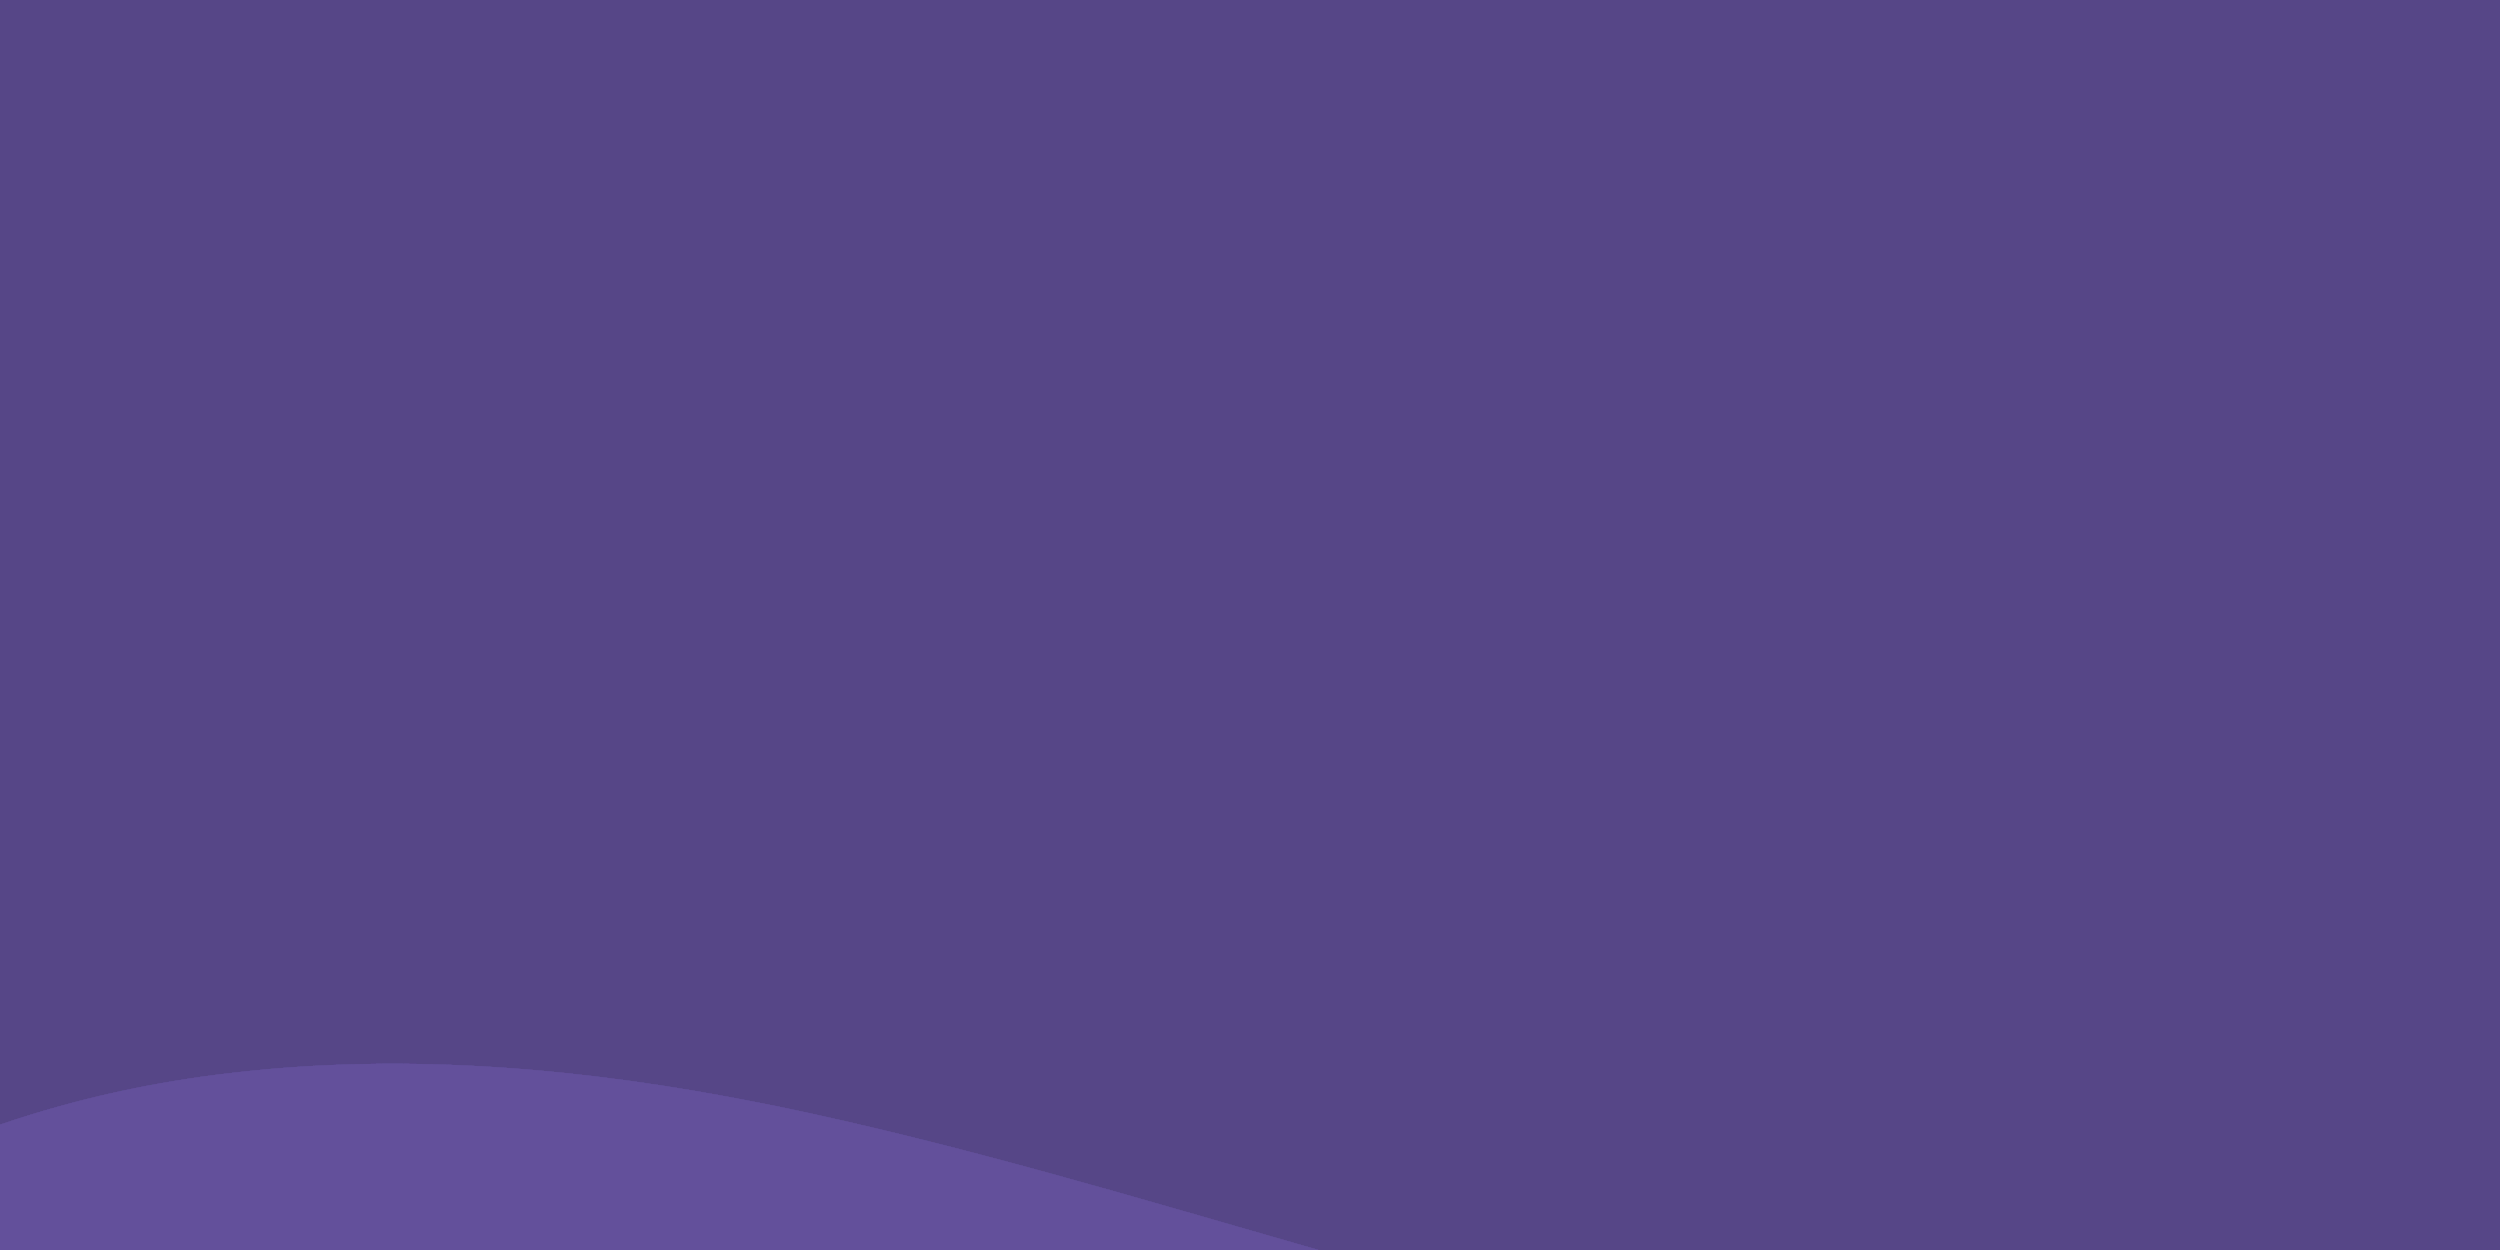
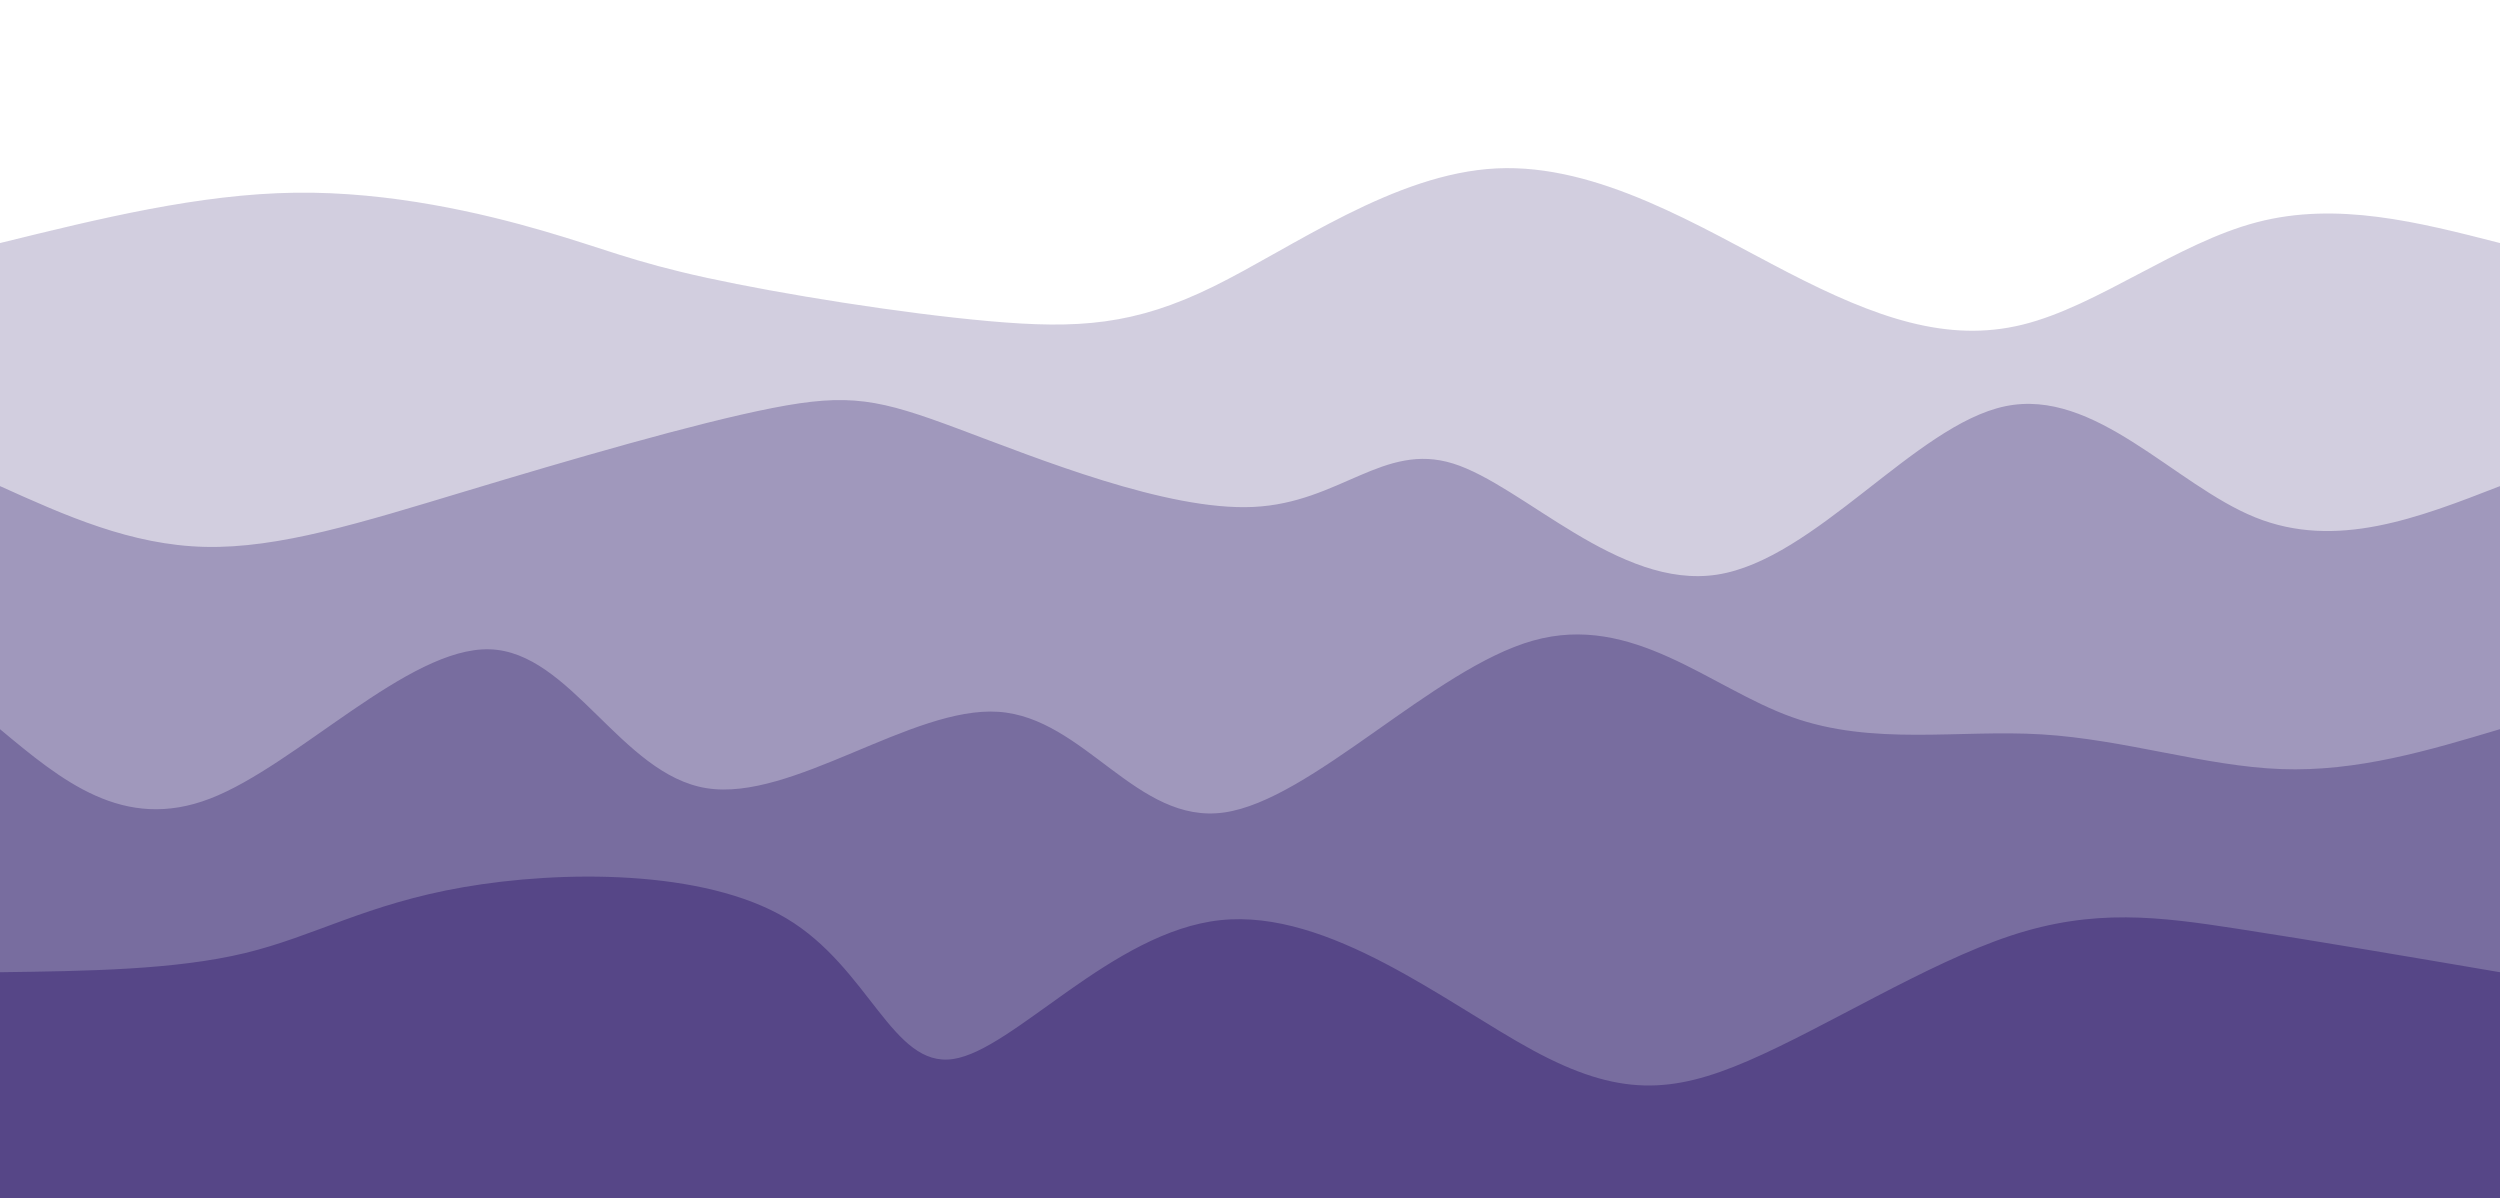
- <svg xmlns="http://www.w3.org/2000/svg" xmlns:xlink="http://www.w3.org/1999/xlink" width="100%" height="100%" viewBox="0 0 1600 800">
-   <rect fill="#564687" width="1600" height="800" />
-   <g fill-opacity="1">
-     <path id="wave1" fill="#5a498e" d="M486 705.8c-109.3-21.8-223.4-32.2-335.3-19.4C99.5 692.1 49 703 0 719.8V800h843.8c-115.9-33.2-230.8-68.1-347.6-92.2C492.8 707.1 489.4 706.5 486 705.8z" />
-     <animate xlink:href="#wave1" attributeName="d" from="M486 705.8c-109.3-21.8-223.4-32.2-335.3-19.4C99.5 692.1 49 703 0 719.8V800h843.8c-115.9-33.2-230.8-68.1-347.6-92.2C492.8 707.1 489.4 706.5 486 705.8z" to="M486 705.8c-109.3-21.8-223.4-32.2-335.3-19.4C99.5 692.1 49 703 0 719.8V800h843.8c-115.9-33.2-230.8-68.1-347.6-92.2C492.8 707.1 489.4 706.5 486 705.8z" begin="0s" dur="1s" repeatCount="indefinite" />
-     <path id="wave2" fill="#5e4d94" d="M486 705.8c-109.3-21.8-223.4-32.2-335.3-19.4C99.5 692.1 49 703 0 719.8V800h843.8c-115.9-33.2-230.8-68.1-347.6-92.2C492.8 707.1 489.4 706.5 486 705.8z" />
-     <animate xlink:href="#wave2" attributeName="d" from="M486 705.8c-109.3-21.8-223.4-32.2-335.3-19.4C99.5 692.1 49 703 0 719.8V800h843.8c-115.9-33.2-230.8-68.1-347.6-92.2C492.8 707.1 489.4 706.5 486 705.8z" to="M486 705.8c-109.3-21.8-223.4-32.2-335.3-19.4C99.5 692.1 49 703 0 719.8V800h843.8c-115.9-33.2-230.8-68.1-347.6-92.2C492.8 707.1 489.4 706.5 486 705.8z" begin="0.1s" dur="1.1s" repeatCount="indefinite" />
-     <path id="wave3" fill="#63509b" d="M486 705.8c-109.3-21.8-223.4-32.2-335.3-19.4C99.5 692.1 49 703 0 719.8V800h843.8c-115.9-33.2-230.8-68.1-347.6-92.2C492.8 707.1 489.4 706.5 486 705.8z" />
-     <animate xlink:href="#wave3" attributeName="d" from="M486 705.8c-109.3-21.8-223.4-32.2-335.3-19.4C99.5 692.1 49 703 0 719.8V800h843.8c-115.9-33.2-230.8-68.1-347.6-92.2C492.8 707.1 489.4 706.5 486 705.8z" to="M486 705.8c-109.3-21.8-223.4-32.2-335.3-19.4C99.5 692.1 49 703 0 719.8V800h843.8c-115.9-33.2-230.8-68.1-347.6-92.2C492.8 707.1 489.4 706.5 486 705.8z" begin="0.2s" dur="1.2s" repeatCount="indefinite" />
-     <path id="wave4" fill="#63509b" d="M486 705.8c-109.3-21.8-223.4-32.2-335.3-19.4C99.5 692.1 49 703 0 719.8V800h843.8c-115.9-33.2-230.8-68.1-347.6-92.2C492.8 707.1 489.4 706.5 486 705.8z" />
-     <animate xlink:href="#wave4" attributeName="d" from="M486 705.8c-109.3-21.8-223.4-32.2-335.3-19.4C99.5 692.1 49 703 0 719.8V800h843.8c-115.9-33.2-230.8-68.1-347.6-92.2C492.8 707.1 489.4 706.5 486 705.8z" to="M486 705.8c-109.3-21.8-223.4-32.2-335.3-19.4C99.5 692.1 49 703 0 719.8V800h843.8c-115.9-33.2-230.8-68.1-347.6-92.2C492.8 707.1 489.4 706.5 486 705.8z" begin="0.3s" dur="1.3s" repeatCount="indefinite" />
-     <path id="wave5" fill="#5a498e" d="M486 705.8c-109.3-21.8-223.4-32.2-335.3-19.4C99.5 692.1 49 703 0 719.8V800h843.8c-115.9-33.2-230.8-68.1-347.6-92.2C492.8 707.1 489.4 706.5 486 705.8z" />
-     <animate xlink:href="#wave5" attributeName="d" from="M486 705.8c-109.3-21.8-223.4-32.2-335.3-19.4C99.5 692.1 49 703 0 719.8V800h843.8c-115.9-33.2-230.8-68.1-347.6-92.2C492.8 707.1 489.4 706.5 486 705.8z" to="M486 705.8c-109.3-21.8-223.4-32.2-335.3-19.4C99.5 692.1 49 703 0 719.8V800h843.8c-115.9-33.2-230.8-68.1-347.6-92.2C492.8 707.1 489.4 706.5 486 705.8z" begin="0.4s" dur="1.4s" repeatCount="indefinite" />
-     <path id="wave6" fill="#63509b" d="M486 705.8c-109.3-21.8-223.4-32.2-335.3-19.4C99.5 692.1 49 703 0 719.8V800h843.8c-115.9-33.2-230.8-68.1-347.6-92.2C492.8 707.1 489.4 706.5 486 705.8z" />
-     <animate xlink:href="#wave6" attributeName="d" from="M486 705.8c-109.3-21.8-223.4-32.2-335.3-19.4C99.5 692.1 49 703 0 719.8V800h843.8c-115.9-33.2-230.8-68.1-347.6-92.2C492.8 707.1 489.4 706.5 486 705.8z" to="M486 705.8c-109.3-21.8-223.4-32.2-335.3-19.4C99.5 692.1 49 703 0 719.8V800h843.8c-115.9-33.2-230.8-68.1-347.6-92.2C492.8 707.1 489.4 706.5 486 705.8z" begin="0.5s" dur="1.5s" repeatCount="indefinite" />
-     <path id="wave7" fill="#5e4d94" d="M486 705.8c-109.3-21.8-223.4-32.2-335.3-19.4C99.5 692.1 49 703 0 719.8V800h843.8c-115.9-33.2-230.8-68.1-347.6-92.2C492.8 707.1 489.4 706.5 486 705.8z" />
-     <animate xlink:href="#wave7" attributeName="d" from="M486 705.8c-109.3-21.8-223.4-32.2-335.3-19.4C99.5 692.1 49 703 0 719.8V800h843.8c-115.9-33.2-230.8-68.1-347.6-92.2C492.8 707.1 489.4 706.5 486 705.8z" to="M486 705.8c-109.3-21.8-223.4-32.2-335.3-19.4C99.5 692.1 49 703 0 719.8V800h843.8c-115.9-33.2-230.8-68.1-347.6-92.2C492.8 707.1 489.4 706.5 486 705.8z" begin="0.6s" dur="1.6s" repeatCount="indefinite" />
-     <path id="wave8" fill="#5a498e" d="M486 705.8c-109.3-21.8-223.4-32.2-335.3-19.4C99.5 692.1 49 703 0 719.8V800h843.8c-115.9-33.2-230.8-68.1-347.6-92.2C492.8 707.1 489.4 706.5 486 705.8z" />
-     <animate xlink:href="#wave8" attributeName="d" from="M486 705.8c-109.3-21.8-223.4-32.2-335.3-19.4C99.5 692.1 49 703 0 719.8V800h843.8c-115.9-33.2-230.8-68.1-347.6-92.2C492.8 707.1 489.4 706.5 486 705.8z" to="M486 705.8c-109.3-21.8-223.4-32.2-335.3-19.4C99.5 692.1 49 703 0 719.8V800h843.8c-115.9-33.2-230.8-68.1-347.6-92.2C492.8 707.1 489.4 706.5 486 705.8z" begin="0.7s" dur="1.7s" repeatCount="indefinite" />
-     <path id="wave9" fill="#5e4d94" d="M486 705.8c-109.3-21.8-223.4-32.2-335.3-19.4C99.5 692.1 49 703 0 719.8V800h843.8c-115.9-33.2-230.8-68.1-347.6-92.2C492.8 707.1 489.4 706.5 486 705.8z" />
-     <animate xlink:href="#wave9" attributeName="d" from="M486 705.8c-109.3-21.8-223.4-32.2-335.3-19.4C99.5 692.1 49 703 0 719.8V800h843.8c-115.9-33.2-230.8-68.1-347.6-92.2C492.8 707.1 489.4 706.5 486 705.8z" to="M486 705.8c-109.3-21.8-223.4-32.2-335.3-19.4C99.5 692.1 49 703 0 719.8V800h843.8c-115.9-33.2-230.8-68.1-347.6-92.2C492.8 707.1 489.4 706.5 486 705.8z" begin="0.8s" dur="1.8s" repeatCount="indefinite" />
-     <path id="wave10" fill="#63509b" d="M486 705.8c-109.3-21.8-223.4-32.2-335.3-19.4C99.5 692.1 49 703 0 719.8V800h843.8c-115.9-33.2-230.8-68.1-347.6-92.2C492.8 707.1 489.4 706.5 486 705.8z" />
-     <animate xlink:href="#wave10" attributeName="d" from="M486 705.8c-109.3-21.8-223.4-32.2-335.3-19.4C99.5 692.1 49 703 0 719.8V800h843.8c-115.9-33.2-230.8-68.1-347.6-92.2C492.8 707.1 489.4 706.5 486 705.8z" to="M486 705.8c-109.3-21.8-223.4-32.2-335.3-19.4C99.5 692.1 49 703 0 719.8V800h843.8c-115.9-33.2-230.8-68.1-347.6-92.2C492.8 707.1 489.4 706.5 486 705.8z" begin="0.9s" dur="1.9s" repeatCount="indefinite" />
-   </g>
+ <svg xmlns="http://www.w3.org/2000/svg" width="100%" height="100%" id="svg" viewBox="0 0 1440 690" class="transition duration-300 ease-in-out delay-150">
+   <style>
+     .path-0{
+       animation:pathAnim-0 4s;
+       animation-timing-function: linear;
+       animation-iteration-count: infinite;
+     }
+     @keyframes pathAnim-0{
+       0%{
+         d: path("M 0,700 C 0,700 0,140 0,140 C 57.391,125.871 114.781,111.743 170,111 C 225.219,110.257 278.265,122.901 313,133 C 347.735,143.099 364.158,150.654 407,160 C 449.842,169.346 519.104,180.484 570,185 C 620.896,189.516 653.426,187.411 699,165 C 744.574,142.589 803.193,99.87 862,97 C 920.807,94.13 979.804,131.107 1030,157 C 1080.196,182.893 1121.591,197.702 1165,187 C 1208.409,176.298 1253.831,140.085 1300,128 C 1346.169,115.915 1393.084,127.957 1440,140 C 1440,140 1440,700 1440,700 Z");
+       }
+       25%{
+         d: path("M 0,700 C 0,700 0,140 0,140 C 52.046,159.989 104.092,179.977 155,187 C 205.908,194.023 255.678,188.079 305,180 C 354.322,171.921 403.198,161.705 446,153 C 488.802,144.295 525.532,137.1 575,135 C 624.468,132.9 686.675,135.895 732,138 C 777.325,140.105 805.77,141.321 845,148 C 884.23,154.679 934.247,166.821 982,170 C 1029.753,173.179 1075.241,167.394 1132,147 C 1188.759,126.606 1256.788,91.602 1310,88 C 1363.212,84.398 1401.606,112.199 1440,140 C 1440,140 1440,700 1440,700 Z");
+       }
+       50%{
+         d: path("M 0,700 C 0,700 0,140 0,140 C 58.221,147.407 116.442,154.813 158,155 C 199.558,155.187 224.452,148.153 271,157 C 317.548,165.847 385.751,190.574 435,188 C 484.249,185.426 514.544,155.552 568,144 C 621.456,132.448 698.072,139.22 741,134 C 783.928,128.78 793.169,111.568 838,107 C 882.831,102.432 963.254,110.508 1011,111 C 1058.746,111.492 1073.816,104.402 1125,98 C 1176.184,91.598 1263.481,85.885 1322,93 C 1380.519,100.115 1410.259,120.057 1440,140 C 1440,140 1440,700 1440,700 Z");
+       }
+       75%{
+         d: path("M 0,700 C 0,700 0,140 0,140 C 56.808,157.105 113.616,174.21 162,182 C 210.384,189.79 250.345,188.264 298,182 C 345.655,175.736 401.006,164.733 454,145 C 506.994,125.267 557.631,96.804 596,92 C 634.369,87.196 660.469,106.053 702,107 C 743.531,107.947 800.493,90.986 853,101 C 905.507,111.014 953.559,148.004 996,153 C 1038.441,157.996 1075.273,130.999 1131,113 C 1186.727,95.001 1261.351,86 1316,92 C 1370.649,98 1405.325,119 1440,140 C 1440,140 1440,700 1440,700 Z");
+       }
+       100%{
+         d: path("M 0,700 C 0,700 0,140 0,140 C 57.391,125.871 114.781,111.743 170,111 C 225.219,110.257 278.265,122.901 313,133 C 347.735,143.099 364.158,150.654 407,160 C 449.842,169.346 519.104,180.484 570,185 C 620.896,189.516 653.426,187.411 699,165 C 744.574,142.589 803.193,99.87 862,97 C 920.807,94.13 979.804,131.107 1030,157 C 1080.196,182.893 1121.591,197.702 1165,187 C 1208.409,176.298 1253.831,140.085 1300,128 C 1346.169,115.915 1393.084,127.957 1440,140 C 1440,140 1440,700 1440,700 Z");
+       }
+     }</style>
+   <path d="M 0,700 C 0,700 0,140 0,140 C 57.391,125.871 114.781,111.743 170,111 C 225.219,110.257 278.265,122.901 313,133 C 347.735,143.099 364.158,150.654 407,160 C 449.842,169.346 519.104,180.484 570,185 C 620.896,189.516 653.426,187.411 699,165 C 744.574,142.589 803.193,99.87 862,97 C 920.807,94.13 979.804,131.107 1030,157 C 1080.196,182.893 1121.591,197.702 1165,187 C 1208.409,176.298 1253.831,140.085 1300,128 C 1346.169,115.915 1393.084,127.957 1440,140 C 1440,140 1440,700 1440,700 Z" stroke="none" stroke-width="0" fill="#564687" fill-opacity="0.265" class="transition-all duration-300 ease-in-out delay-150 path-0" />
+   <style>
+     .path-1{
+       animation:pathAnim-1 4s;
+       animation-timing-function: linear;
+       animation-iteration-count: infinite;
+     }
+     @keyframes pathAnim-1{
+       0%{
+         d: path("M 0,700 C 0,700 0,280 0,280 C 37.708,296.99 75.416,313.98 118,315 C 160.584,316.02 208.046,301.07 268,283 C 327.954,264.93 400.402,243.741 445,235 C 489.598,226.259 506.348,229.968 552,247 C 597.652,264.032 672.206,294.388 722,292 C 771.794,289.612 796.829,254.482 837,267 C 877.171,279.518 932.479,339.685 989,331 C 1045.521,322.315 1103.256,244.777 1155,234 C 1206.744,223.223 1252.498,279.207 1299,298 C 1345.502,316.793 1392.751,298.397 1440,280 C 1440,280 1440,700 1440,700 Z");
+       }
+       25%{
+         d: path("M 0,700 C 0,700 0,280 0,280 C 58.281,306.091 116.562,332.181 164,330 C 211.438,327.819 248.034,297.366 290,271 C 331.966,244.634 379.302,222.356 437,238 C 494.698,253.644 562.757,307.211 601,327 C 639.243,346.789 647.67,332.799 697,328 C 746.33,323.201 836.564,327.593 885,332 C 933.436,336.407 940.076,340.831 985,325 C 1029.924,309.169 1113.133,273.084 1175,254 C 1236.867,234.916 1277.39,232.833 1318,240 C 1358.61,247.167 1399.305,263.583 1440,280 C 1440,280 1440,700 1440,700 Z");
+       }
+       50%{
+         d: path("M 0,700 C 0,700 0,280 0,280 C 39.138,265.795 78.277,251.59 134,266 C 189.723,280.41 262.032,323.435 311,326 C 359.968,328.565 385.597,290.672 428,278 C 470.403,265.328 529.58,277.879 572,272 C 614.42,266.121 640.081,241.813 693,229 C 745.919,216.187 826.094,214.868 888,231 C 949.906,247.132 993.542,280.716 1031,284 C 1068.458,287.284 1099.739,260.269 1139,264 C 1178.261,267.731 1225.503,302.209 1277,310 C 1328.497,317.791 1384.248,298.896 1440,280 C 1440,280 1440,700 1440,700 Z");
+       }
+       75%{
+         d: path("M 0,700 C 0,700 0,280 0,280 C 35.115,284.631 70.23,289.262 124,280 C 177.77,270.738 250.195,247.581 308,252 C 365.805,256.419 408.991,288.412 456,283 C 503.009,277.588 553.842,234.77 601,234 C 648.158,233.23 691.641,274.507 731,278 C 770.359,281.493 805.593,247.201 848,237 C 890.407,226.799 939.985,240.688 985,244 C 1030.015,247.312 1070.466,240.045 1127,233 C 1183.534,225.955 1256.153,219.13 1311,227 C 1365.847,234.87 1402.924,257.435 1440,280 C 1440,280 1440,700 1440,700 Z");
+       }
+       100%{
+         d: path("M 0,700 C 0,700 0,280 0,280 C 37.708,296.99 75.416,313.98 118,315 C 160.584,316.02 208.046,301.07 268,283 C 327.954,264.93 400.402,243.741 445,235 C 489.598,226.259 506.348,229.968 552,247 C 597.652,264.032 672.206,294.388 722,292 C 771.794,289.612 796.829,254.482 837,267 C 877.171,279.518 932.479,339.685 989,331 C 1045.521,322.315 1103.256,244.777 1155,234 C 1206.744,223.223 1252.498,279.207 1299,298 C 1345.502,316.793 1392.751,298.397 1440,280 C 1440,280 1440,700 1440,700 Z");
+       }
+     }</style>
+   <path d="M 0,700 C 0,700 0,280 0,280 C 37.708,296.99 75.416,313.98 118,315 C 160.584,316.02 208.046,301.07 268,283 C 327.954,264.93 400.402,243.741 445,235 C 489.598,226.259 506.348,229.968 552,247 C 597.652,264.032 672.206,294.388 722,292 C 771.794,289.612 796.829,254.482 837,267 C 877.171,279.518 932.479,339.685 989,331 C 1045.521,322.315 1103.256,244.777 1155,234 C 1206.744,223.223 1252.498,279.207 1299,298 C 1345.502,316.793 1392.751,298.397 1440,280 C 1440,280 1440,700 1440,700 Z" stroke="none" stroke-width="0" fill="#564687" fill-opacity="0.4" class="transition-all duration-300 ease-in-out delay-150 path-1" />
+   <style>
+     .path-2{
+       animation:pathAnim-2 4s;
+       animation-timing-function: linear;
+       animation-iteration-count: infinite;
+     }
+     @keyframes pathAnim-2{
+       0%{
+         d: path("M 0,700 C 0,700 0,420 0,420 C 35.533,449.622 71.065,479.243 121,460 C 170.935,440.757 235.272,372.649 282,374 C 328.728,375.351 357.846,446.162 407,454 C 456.154,461.838 525.344,406.704 575,410 C 624.656,413.296 654.78,475.024 705,468 C 755.22,460.976 825.537,385.201 883,369 C 940.463,352.799 985.073,396.173 1032,413 C 1078.927,429.827 1128.173,420.107 1176,423 C 1223.827,425.893 1270.236,441.398 1314,443 C 1357.764,444.602 1398.882,432.301 1440,420 C 1440,420 1440,700 1440,700 Z");
+       }
+       25%{
+         d: path("M 0,700 C 0,700 0,420 0,420 C 58.866,405.812 117.732,391.625 169,404 C 220.268,416.375 263.939,455.313 299,454 C 334.061,452.687 360.514,411.122 406,394 C 451.486,376.878 516.005,384.199 565,404 C 613.995,423.801 647.464,456.081 693,461 C 738.536,465.919 796.138,443.475 854,442 C 911.862,440.525 969.984,460.017 1023,452 C 1076.016,443.983 1123.927,408.457 1166,410 C 1208.073,411.543 1244.306,450.155 1289,458 C 1333.694,465.845 1386.847,442.922 1440,420 C 1440,420 1440,700 1440,700 Z");
+       }
+       50%{
+         d: path("M 0,700 C 0,700 0,420 0,420 C 49.612,397.889 99.223,375.777 148,382 C 196.777,388.223 244.719,422.779 295,445 C 345.281,467.221 397.899,477.105 446,459 C 494.101,440.895 537.683,394.8 581,396 C 624.317,397.2 667.368,445.694 709,457 C 750.632,468.306 790.843,442.425 845,439 C 899.157,435.575 967.259,454.608 1022,451 C 1076.741,447.392 1118.123,421.144 1155,420 C 1191.877,418.856 1224.251,442.816 1271,447 C 1317.749,451.184 1378.875,435.592 1440,420 C 1440,420 1440,700 1440,700 Z");
+       }
+       75%{
+         d: path("M 0,700 C 0,700 0,420 0,420 C 32.427,448.191 64.853,476.382 118,470 C 171.147,463.618 245.014,422.663 302,401 C 358.986,379.337 399.091,376.968 441,378 C 482.909,379.032 526.622,383.466 578,394 C 629.378,404.534 688.421,421.167 732,417 C 775.579,412.833 803.694,387.864 847,377 C 890.306,366.136 948.804,369.377 1008,380 C 1067.196,390.623 1127.091,408.629 1169,427 C 1210.909,445.371 1234.831,464.106 1277,463 C 1319.169,461.894 1379.584,440.947 1440,420 C 1440,420 1440,700 1440,700 Z");
+       }
+       100%{
+         d: path("M 0,700 C 0,700 0,420 0,420 C 35.533,449.622 71.065,479.243 121,460 C 170.935,440.757 235.272,372.649 282,374 C 328.728,375.351 357.846,446.162 407,454 C 456.154,461.838 525.344,406.704 575,410 C 624.656,413.296 654.78,475.024 705,468 C 755.22,460.976 825.537,385.201 883,369 C 940.463,352.799 985.073,396.173 1032,413 C 1078.927,429.827 1128.173,420.107 1176,423 C 1223.827,425.893 1270.236,441.398 1314,443 C 1357.764,444.602 1398.882,432.301 1440,420 C 1440,420 1440,700 1440,700 Z");
+       }
+     }</style>
+   <path d="M 0,700 C 0,700 0,420 0,420 C 35.533,449.622 71.065,479.243 121,460 C 170.935,440.757 235.272,372.649 282,374 C 328.728,375.351 357.846,446.162 407,454 C 456.154,461.838 525.344,406.704 575,410 C 624.656,413.296 654.78,475.024 705,468 C 755.22,460.976 825.537,385.201 883,369 C 940.463,352.799 985.073,396.173 1032,413 C 1078.927,429.827 1128.173,420.107 1176,423 C 1223.827,425.893 1270.236,441.398 1314,443 C 1357.764,444.602 1398.882,432.301 1440,420 C 1440,420 1440,700 1440,700 Z" stroke="none" stroke-width="0" fill="#564687" fill-opacity="0.53" class="transition-all duration-300 ease-in-out delay-150 path-2" />
+   <style>
+     .path-3{
+       animation:pathAnim-3 4s;
+       animation-timing-function: linear;
+       animation-iteration-count: infinite;
+     }
+     @keyframes pathAnim-3{
+       0%{
+         d: path("M 0,700 C 0,700 0,560 0,560 C 50.432,559.328 100.865,558.655 141,549 C 181.135,539.345 210.973,520.706 267,511 C 323.027,501.294 405.245,500.52 453,529 C 500.755,557.48 514.049,615.215 549,610 C 583.951,604.785 640.56,536.622 703,530 C 765.44,523.378 833.712,578.297 883,605 C 932.288,631.703 962.593,630.188 1007,611 C 1051.407,591.812 1109.917,554.949 1158,539 C 1206.083,523.051 1243.738,528.014 1289,535 C 1334.262,541.986 1387.131,550.993 1440,560 C 1440,560 1440,700 1440,700 Z");
+       }
+       25%{
+         d: path("M 0,700 C 0,700 0,560 0,560 C 47.668,570.95 95.335,581.9 140,593 C 184.665,604.1 226.327,615.349 270,607 C 313.673,598.651 359.358,570.704 409,564 C 458.642,557.296 512.241,571.835 568,580 C 623.759,588.165 681.679,589.957 728,578 C 774.321,566.043 809.042,540.338 856,538 C 902.958,535.662 962.154,556.693 1017,552 C 1071.846,547.307 1122.343,516.89 1168,526 C 1213.657,535.11 1254.473,583.746 1299,596 C 1343.527,608.254 1391.763,584.127 1440,560 C 1440,560 1440,700 1440,700 Z");
+       }
+       50%{
+         d: path("M 0,700 C 0,700 0,560 0,560 C 53.993,583.391 107.985,606.782 155,604 C 202.015,601.218 242.051,572.263 279,561 C 315.949,549.737 349.809,556.165 407,547 C 464.191,537.835 544.712,513.076 592,521 C 639.288,528.924 653.344,569.531 698,567 C 742.656,564.469 817.91,518.8 873,529 C 928.09,539.2 963.014,605.27 999,600 C 1034.986,594.73 1072.035,518.12 1130,514 C 1187.965,509.88 1266.847,578.252 1322,598 C 1377.153,617.748 1408.576,588.874 1440,560 C 1440,560 1440,700 1440,700 Z");
+       }
+       75%{
+         d: path("M 0,700 C 0,700 0,560 0,560 C 45.659,533.433 91.318,506.865 141,509 C 190.682,511.135 244.386,541.972 297,546 C 349.614,550.028 401.138,527.248 448,522 C 494.862,516.752 537.061,529.037 588,551 C 638.939,572.963 698.617,604.603 745,611 C 791.383,617.397 824.47,598.551 862,580 C 899.53,561.449 941.503,543.192 994,529 C 1046.497,514.808 1109.518,504.679 1154,526 C 1198.482,547.321 1224.423,600.092 1269,611 C 1313.577,621.908 1376.788,590.954 1440,560 C 1440,560 1440,700 1440,700 Z");
+       }
+       100%{
+         d: path("M 0,700 C 0,700 0,560 0,560 C 50.432,559.328 100.865,558.655 141,549 C 181.135,539.345 210.973,520.706 267,511 C 323.027,501.294 405.245,500.52 453,529 C 500.755,557.48 514.049,615.215 549,610 C 583.951,604.785 640.56,536.622 703,530 C 765.44,523.378 833.712,578.297 883,605 C 932.288,631.703 962.593,630.188 1007,611 C 1051.407,591.812 1109.917,554.949 1158,539 C 1206.083,523.051 1243.738,528.014 1289,535 C 1334.262,541.986 1387.131,550.993 1440,560 C 1440,560 1440,700 1440,700 Z");
+       }
+     }</style>
+   <path d="M 0,700 C 0,700 0,560 0,560 C 50.432,559.328 100.865,558.655 141,549 C 181.135,539.345 210.973,520.706 267,511 C 323.027,501.294 405.245,500.52 453,529 C 500.755,557.48 514.049,615.215 549,610 C 583.951,604.785 640.56,536.622 703,530 C 765.44,523.378 833.712,578.297 883,605 C 932.288,631.703 962.593,630.188 1007,611 C 1051.407,591.812 1109.917,554.949 1158,539 C 1206.083,523.051 1243.738,528.014 1289,535 C 1334.262,541.986 1387.131,550.993 1440,560 C 1440,560 1440,700 1440,700 Z" stroke="none" stroke-width="0" fill="#564687" fill-opacity="1" class="transition-all duration-300 ease-in-out delay-150 path-3" />
</svg>
